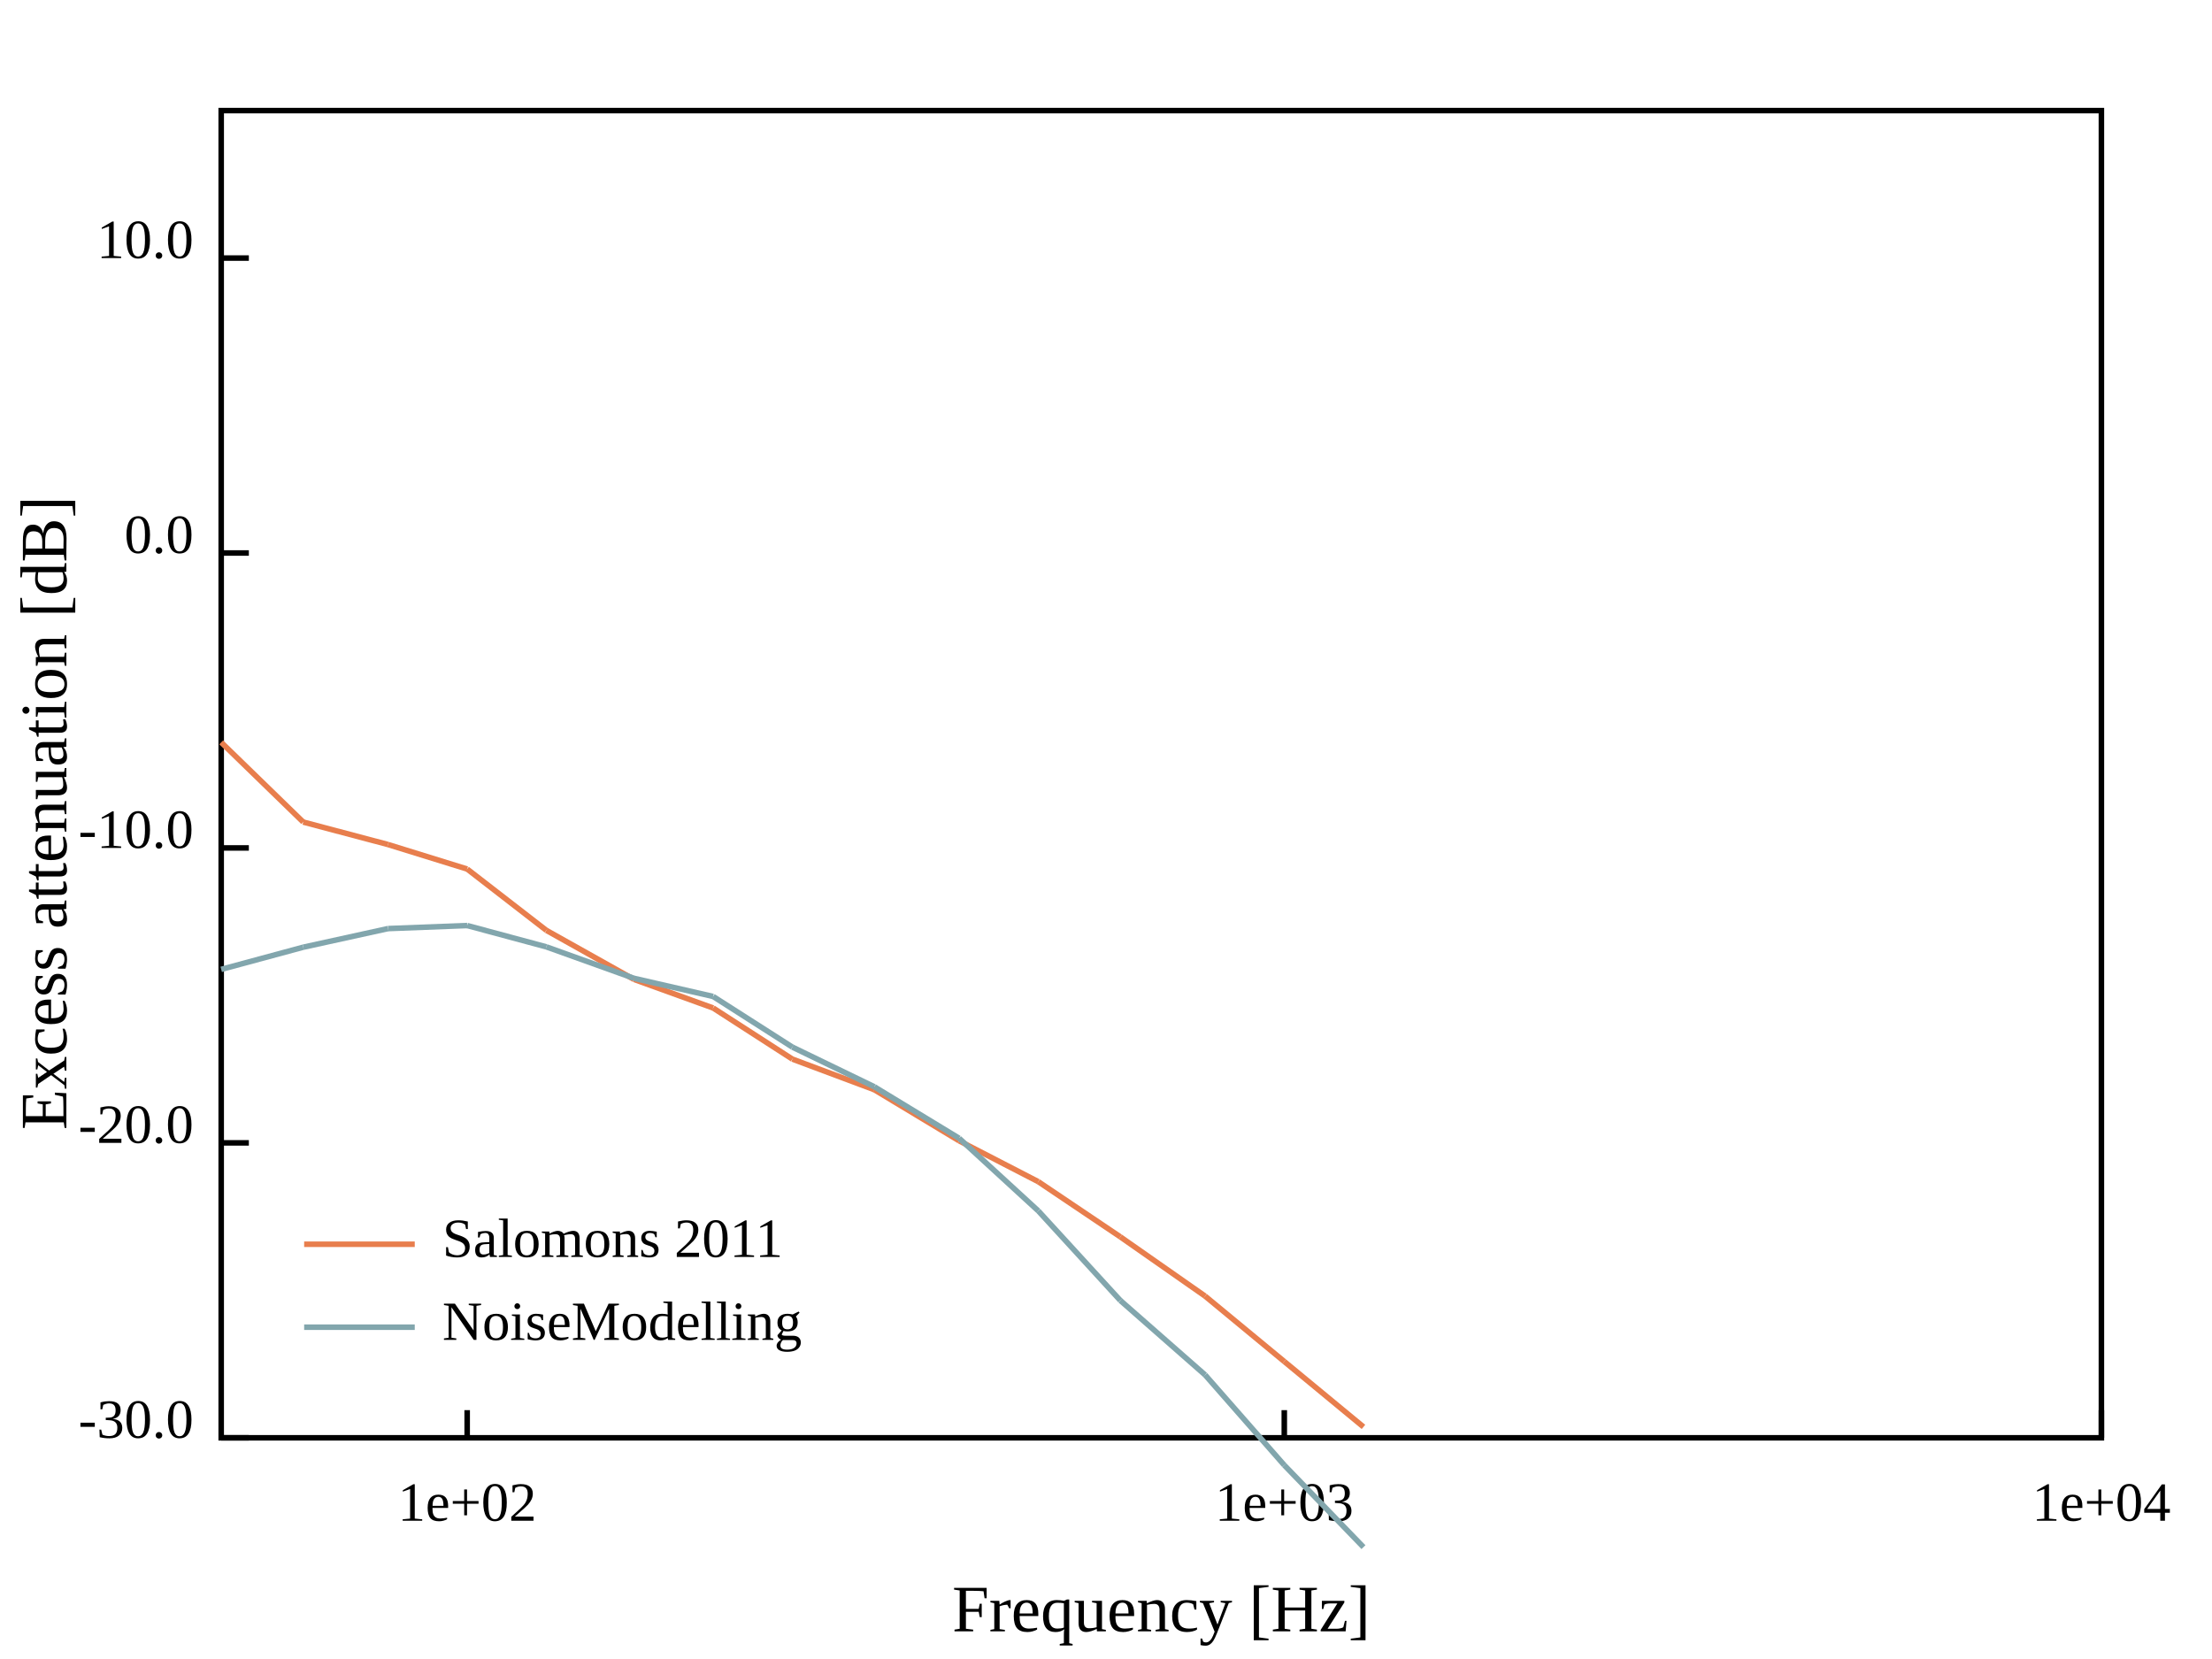
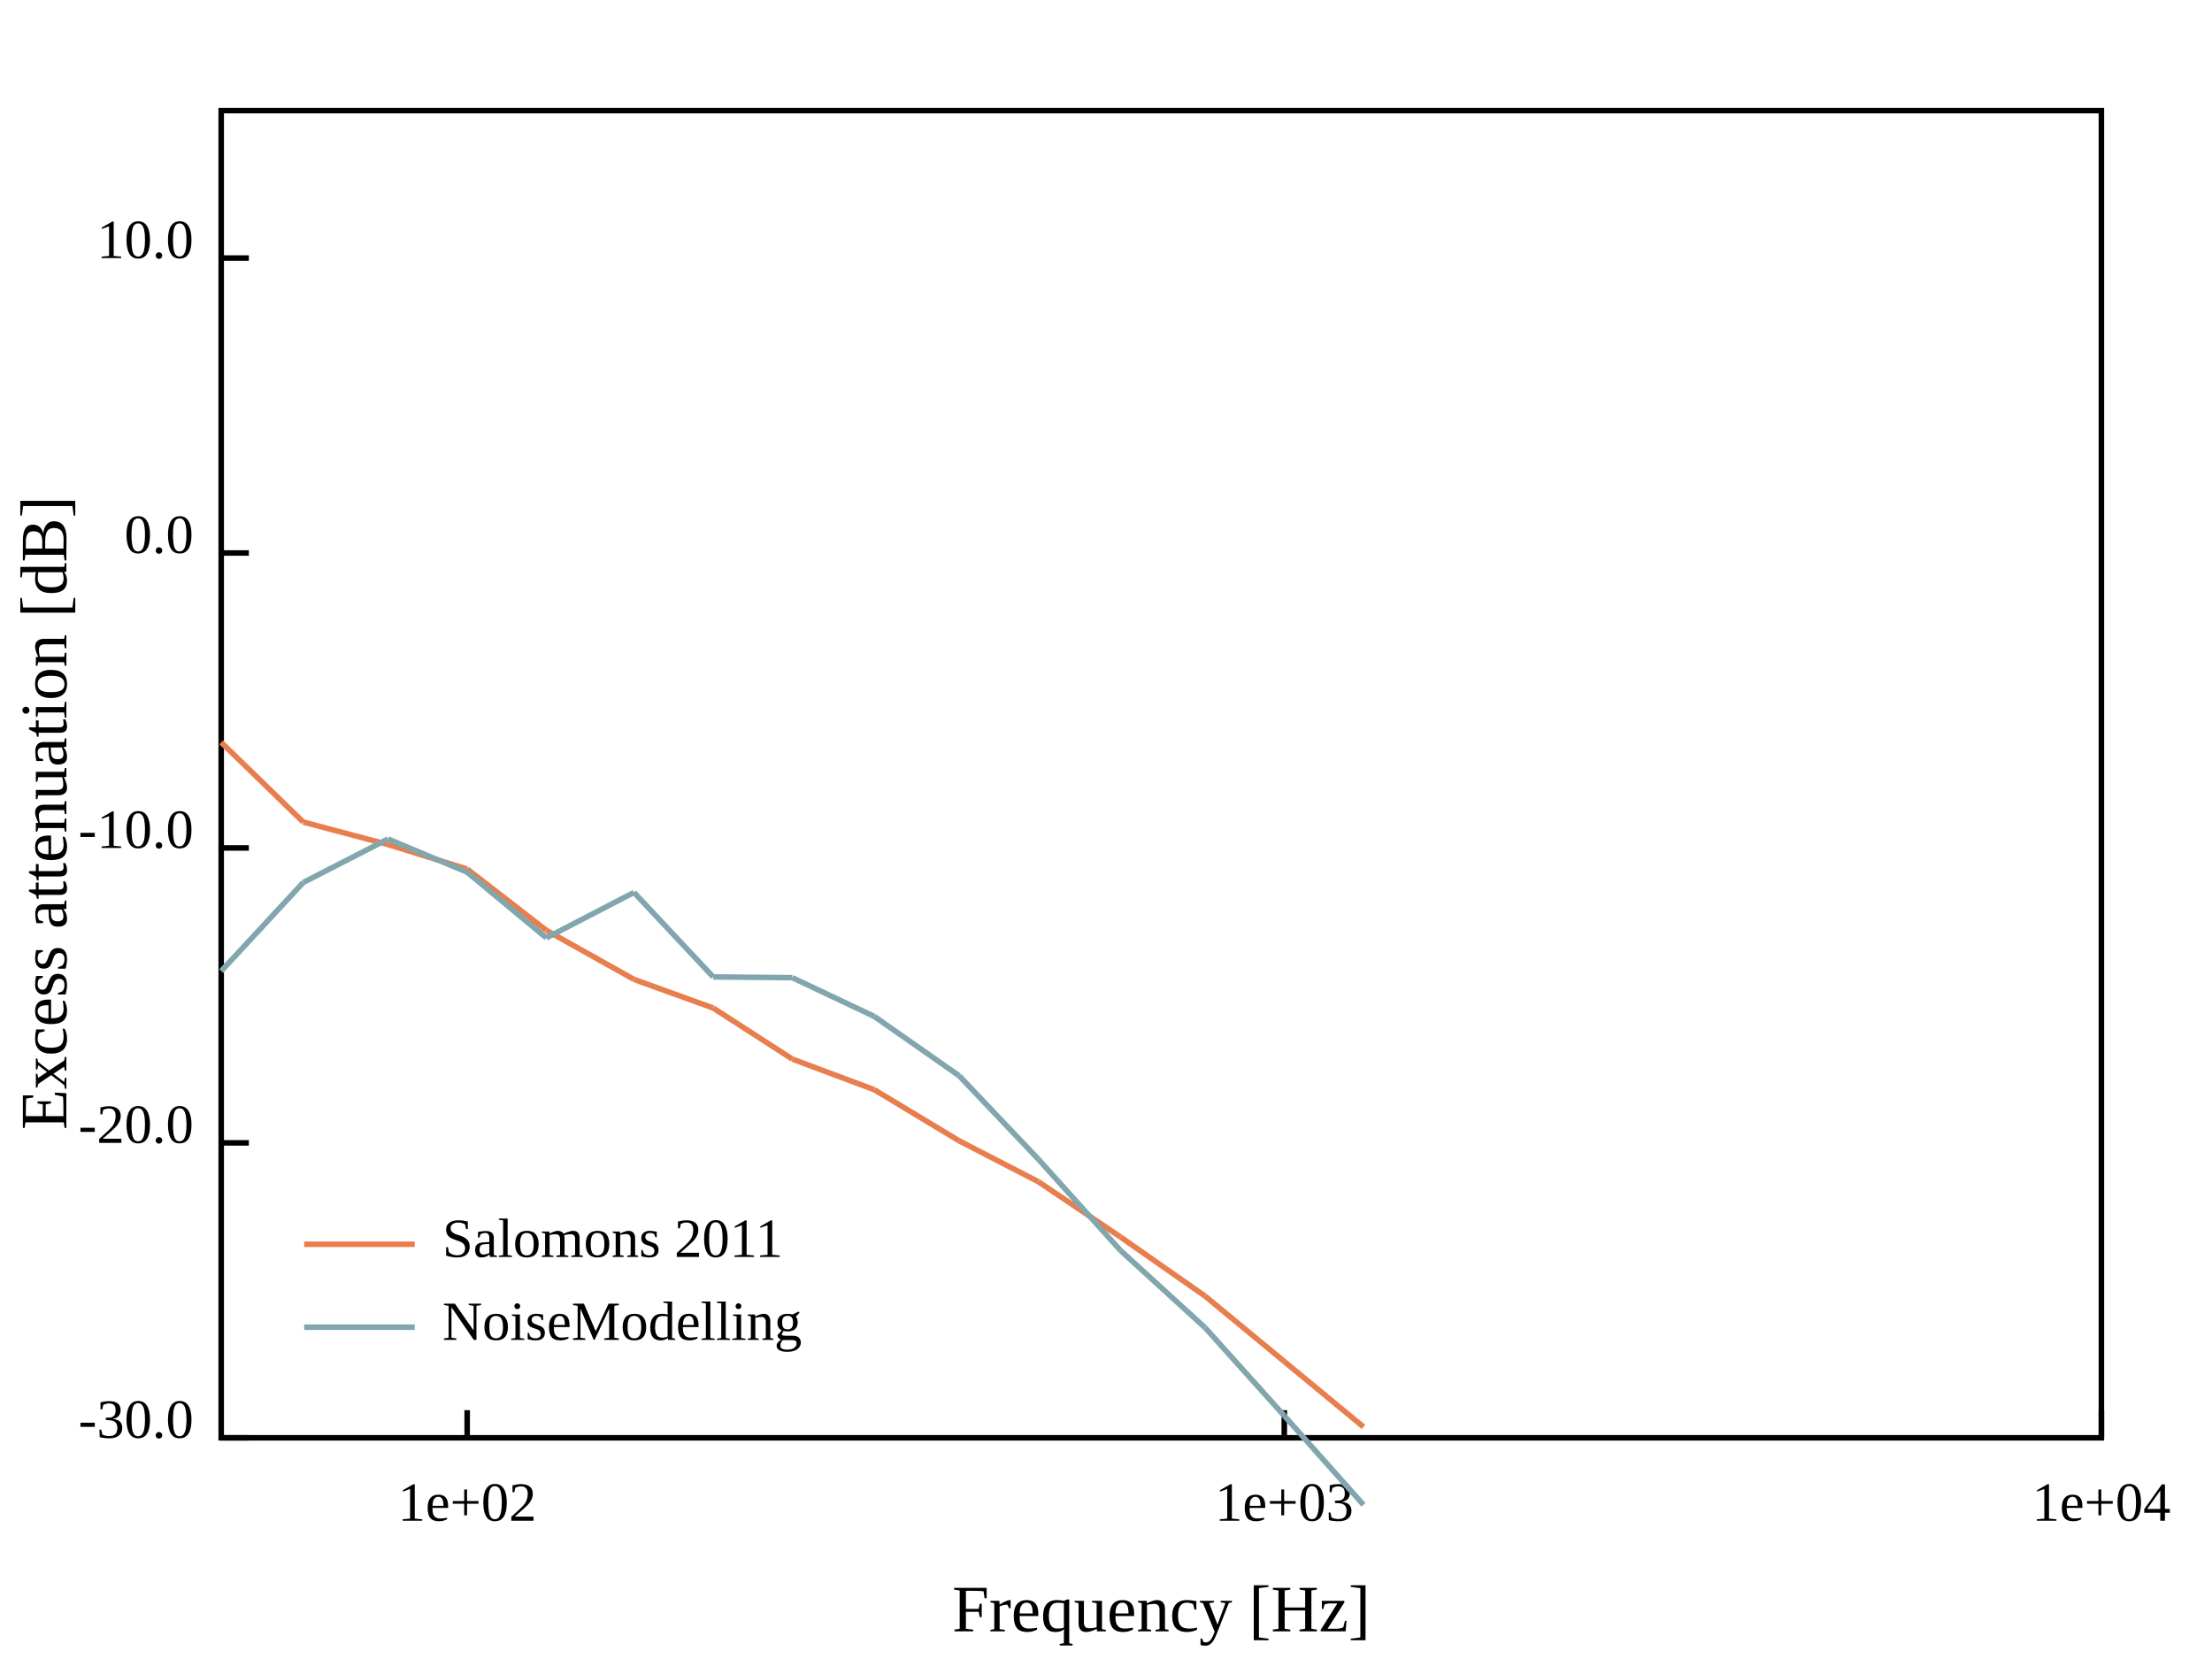
<svg xmlns="http://www.w3.org/2000/svg" height="300" width="400">
  <rect width="400" height="300" x="0" y="0" style="fill:white; stroke:none" />
  <rect width="340" height="240" x="40" y="20" style="fill:none; stroke-width:1;stroke:black" />
  <line x1="40" y1="260" x2="45" y2="260" style="fill:none; stroke-width:1; stroke:black" />
  <text x="35" y="260" text-anchor="end" style="stroke:none; fill:black; font-size:smaller">-30.0</text>
  <line x1="40" y1="206.667" x2="45" y2="206.667" style="fill:none; stroke-width:1; stroke:black" />
  <text x="35" y="206.667" text-anchor="end" style="stroke:none; fill:black; font-size:smaller">-20.0</text>
  <line x1="40" y1="153.333" x2="45" y2="153.333" style="fill:none; stroke-width:1; stroke:black" />
  <text x="35" y="153.333" text-anchor="end" style="stroke:none; fill:black; font-size:smaller">-10.0</text>
  <line x1="40" y1="100" x2="45" y2="100" style="fill:none; stroke-width:1; stroke:black" />
  <text x="35" y="100" text-anchor="end" style="stroke:none; fill:black; font-size:smaller">0.0</text>
  <line x1="40" y1="46.667" x2="45" y2="46.667" style="fill:none; stroke-width:1; stroke:black" />
  <text x="35" y="46.667" text-anchor="end" style="stroke:none; fill:black; font-size:smaller">10.0</text>
  <line x1="84.48" y1="260" x2="84.48" y2="255" style="fill:none; stroke-width:1; stroke:black" />
  <text x="84.48" y="275" text-anchor="middle" style="stroke:none; fill:black; font-size:smaller">1e+02</text>
  <line x1="232.24" y1="260" x2="232.24" y2="255" style="fill:none; stroke-width:1; stroke:black" />
  <text x="232.24" y="275" text-anchor="middle" style="stroke:none; fill:black; font-size:smaller">1e+03</text>
  <line x1="380" y1="260" x2="380" y2="255" style="fill:none; stroke-width:1; stroke:black" />
  <text x="380" y="275" text-anchor="middle" style="stroke:none; fill:black; font-size:smaller">1e+04</text>
  <line x1="40" y1="134.242" x2="54.831" y2="148.653" style="fill:none; stroke-width:1; stroke:rgb(232,126,77)" />
  <line x1="54.831" y1="148.653" x2="70.161" y2="152.717" style="fill:none; stroke-width:1; stroke:rgb(232,126,77)" />
  <line x1="70.161" y1="152.717" x2="84.48" y2="157.152" style="fill:none; stroke-width:1; stroke:rgb(232,126,77)" />
  <line x1="84.48" y1="157.152" x2="98.8" y2="168.237" style="fill:none; stroke-width:1; stroke:rgb(232,126,77)" />
  <line x1="98.8" y1="168.237" x2="114.641" y2="177.105" style="fill:none; stroke-width:1; stroke:rgb(232,126,77)" />
  <line x1="114.641" y1="177.105" x2="128.96" y2="182.279" style="fill:none; stroke-width:1; stroke:rgb(232,126,77)" />
  <line x1="128.96" y1="182.279" x2="143.28" y2="191.517" style="fill:none; stroke-width:1; stroke:rgb(232,126,77)" />
  <line x1="143.28" y1="191.517" x2="158.11" y2="197.059" style="fill:none; stroke-width:1; stroke:rgb(232,126,77)" />
  <line x1="158.11" y1="197.059" x2="173.441" y2="206.297" style="fill:none; stroke-width:1; stroke:rgb(232,126,77)" />
  <line x1="173.441" y1="206.297" x2="187.76" y2="213.687" style="fill:none; stroke-width:1; stroke:rgb(232,126,77)" />
  <line x1="187.76" y1="213.687" x2="202.591" y2="223.664" style="fill:none; stroke-width:1; stroke:rgb(232,126,77)" />
  <line x1="202.591" y1="223.664" x2="217.921" y2="234.38" style="fill:none; stroke-width:1; stroke:rgb(232,126,77)" />
  <line x1="217.921" y1="234.38" x2="232.24" y2="246.205" style="fill:none; stroke-width:1; stroke:rgb(232,126,77)" />
  <line x1="232.24" y1="246.205" x2="246.559" y2="258.029" style="fill:none; stroke-width:1; stroke:rgb(232,126,77)" />
-   <line x1="40" y1="175.293" x2="54.831" y2="171.285" style="fill:none; stroke-width:1; stroke:rgb(130,166,173)" />
-   <line x1="54.831" y1="171.285" x2="70.161" y2="167.918" style="fill:none; stroke-width:1; stroke:rgb(130,166,173)" />
-   <line x1="70.161" y1="167.918" x2="84.48" y2="167.369" style="fill:none; stroke-width:1; stroke:rgb(130,166,173)" />
-   <line x1="84.48" y1="167.369" x2="98.8" y2="171.222" style="fill:none; stroke-width:1; stroke:rgb(130,166,173)" />
-   <line x1="98.8" y1="171.222" x2="114.641" y2="176.908" style="fill:none; stroke-width:1; stroke:rgb(130,166,173)" />
-   <line x1="114.641" y1="176.908" x2="128.96" y2="180.195" style="fill:none; stroke-width:1; stroke:rgb(130,166,173)" />
-   <line x1="128.96" y1="180.195" x2="143.28" y2="189.345" style="fill:none; stroke-width:1; stroke:rgb(130,166,173)" />
-   <line x1="143.28" y1="189.345" x2="158.11" y2="196.524" style="fill:none; stroke-width:1; stroke:rgb(130,166,173)" />
-   <line x1="158.11" y1="196.524" x2="173.441" y2="205.835" style="fill:none; stroke-width:1; stroke:rgb(130,166,173)" />
-   <line x1="173.441" y1="205.835" x2="187.76" y2="218.971" style="fill:none; stroke-width:1; stroke:rgb(130,166,173)" />
-   <line x1="187.76" y1="218.971" x2="202.591" y2="235.167" style="fill:none; stroke-width:1; stroke:rgb(130,166,173)" />
-   <line x1="202.591" y1="235.167" x2="217.921" y2="248.626" style="fill:none; stroke-width:1; stroke:rgb(130,166,173)" />
-   <line x1="217.921" y1="248.626" x2="232.24" y2="264.952" style="fill:none; stroke-width:1; stroke:rgb(130,166,173)" />
-   <line x1="232.24" y1="264.952" x2="246.559" y2="279.771" style="fill:none; stroke-width:1; stroke:rgb(130,166,173)" />
+   <line x1="40" y1="175.604" x2="54.831" y2="159.584" style="fill:none; stroke-width:1; stroke:rgb(130,166,173)" />
+   <line x1="54.831" y1="159.584" x2="70.161" y2="151.715" style="fill:none; stroke-width:1; stroke:rgb(130,166,173)" />
+   <line x1="70.161" y1="151.715" x2="84.48" y2="157.722" style="fill:none; stroke-width:1; stroke:rgb(130,166,173)" />
+   <line x1="84.48" y1="157.722" x2="98.8" y2="169.599" style="fill:none; stroke-width:1; stroke:rgb(130,166,173)" />
+   <line x1="98.8" y1="169.599" x2="114.641" y2="161.379" style="fill:none; stroke-width:1; stroke:rgb(130,166,173)" />
+   <line x1="114.641" y1="161.379" x2="128.96" y2="176.654" style="fill:none; stroke-width:1; stroke:rgb(130,166,173)" />
+   <line x1="128.96" y1="176.654" x2="143.28" y2="176.798" style="fill:none; stroke-width:1; stroke:rgb(130,166,173)" />
+   <line x1="143.28" y1="176.798" x2="158.11" y2="183.807" style="fill:none; stroke-width:1; stroke:rgb(130,166,173)" />
+   <line x1="158.11" y1="183.807" x2="173.441" y2="194.533" style="fill:none; stroke-width:1; stroke:rgb(130,166,173)" />
+   <line x1="173.441" y1="194.533" x2="187.76" y2="209.61" style="fill:none; stroke-width:1; stroke:rgb(130,166,173)" />
+   <line x1="187.76" y1="209.61" x2="202.591" y2="226.099" style="fill:none; stroke-width:1; stroke:rgb(130,166,173)" />
+   <line x1="202.591" y1="226.099" x2="217.921" y2="240.087" style="fill:none; stroke-width:1; stroke:rgb(130,166,173)" />
+   <line x1="217.921" y1="240.087" x2="232.24" y2="256.019" style="fill:none; stroke-width:1; stroke:rgb(130,166,173)" />
+   <line x1="232.24" y1="256.019" x2="246.559" y2="272.123" style="fill:none; stroke-width:1; stroke:rgb(130,166,173)" />
  <text x="210" y="295" text-anchor="middle" style="stroke:none; fill:black">Frequency [Hz]</text>
  <text x="5" y="140" transform="rotate(-90, 12, 140)" text-anchor="middle" style="stroke:none; fill:black">Excess attenuation [dB]</text>
  <line x1="55" y1="225" x2="75" y2="225" style="fill:none; stroke-width:1; stroke:rgb(232,126,77)" />
  <text x="80" y="225" dominant-baseline="middle" style="stroke:none; fill:black; font-size:smaller">Salomons 2011</text>
  <line x1="55" y1="240" x2="75" y2="240" style="fill:none; stroke-width:1; stroke:rgb(130,166,173)" />
  <text x="80" y="240" dominant-baseline="middle" style="stroke:none; fill:black; font-size:smaller">NoiseModelling</text>
</svg>
